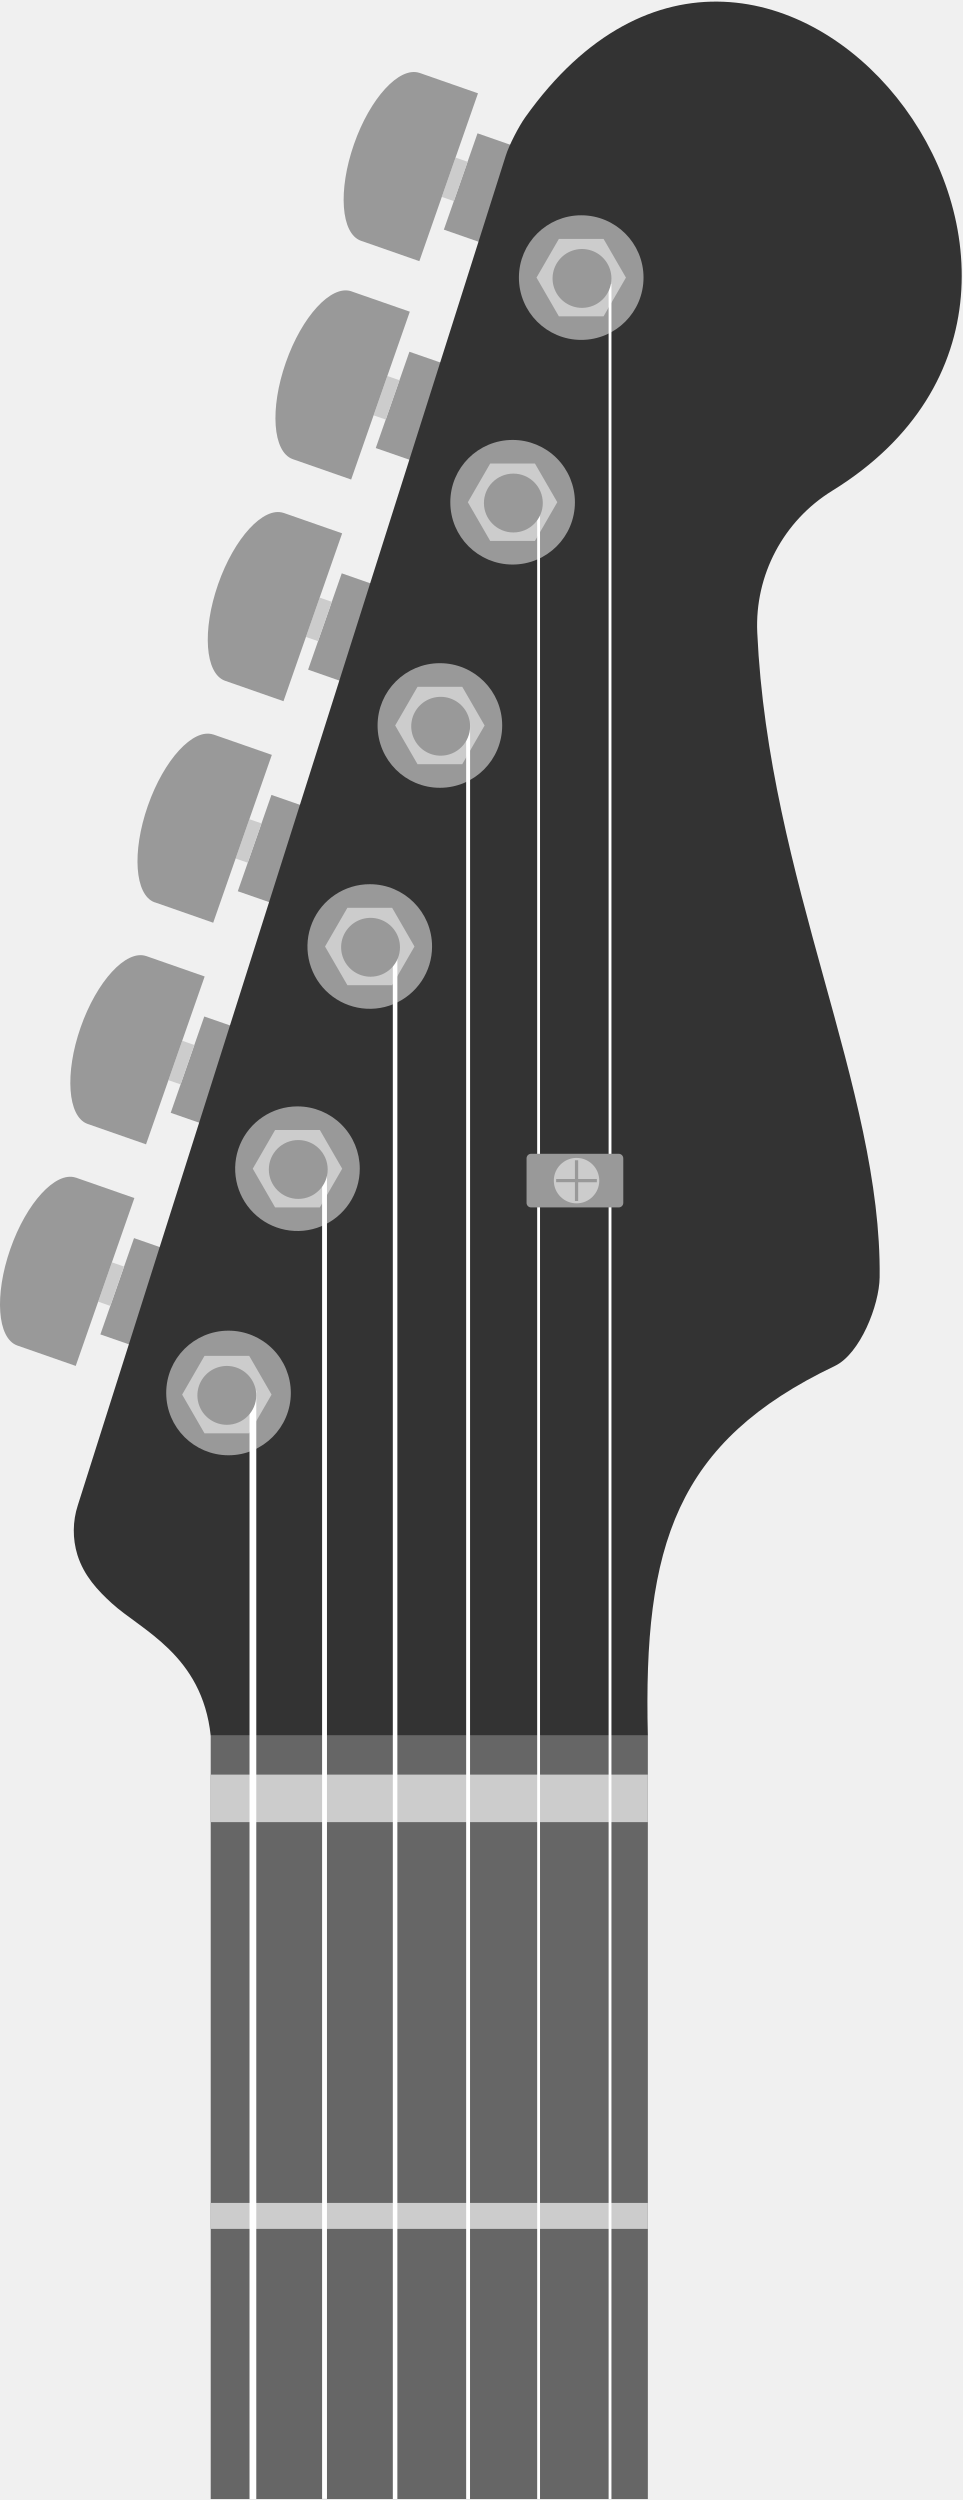
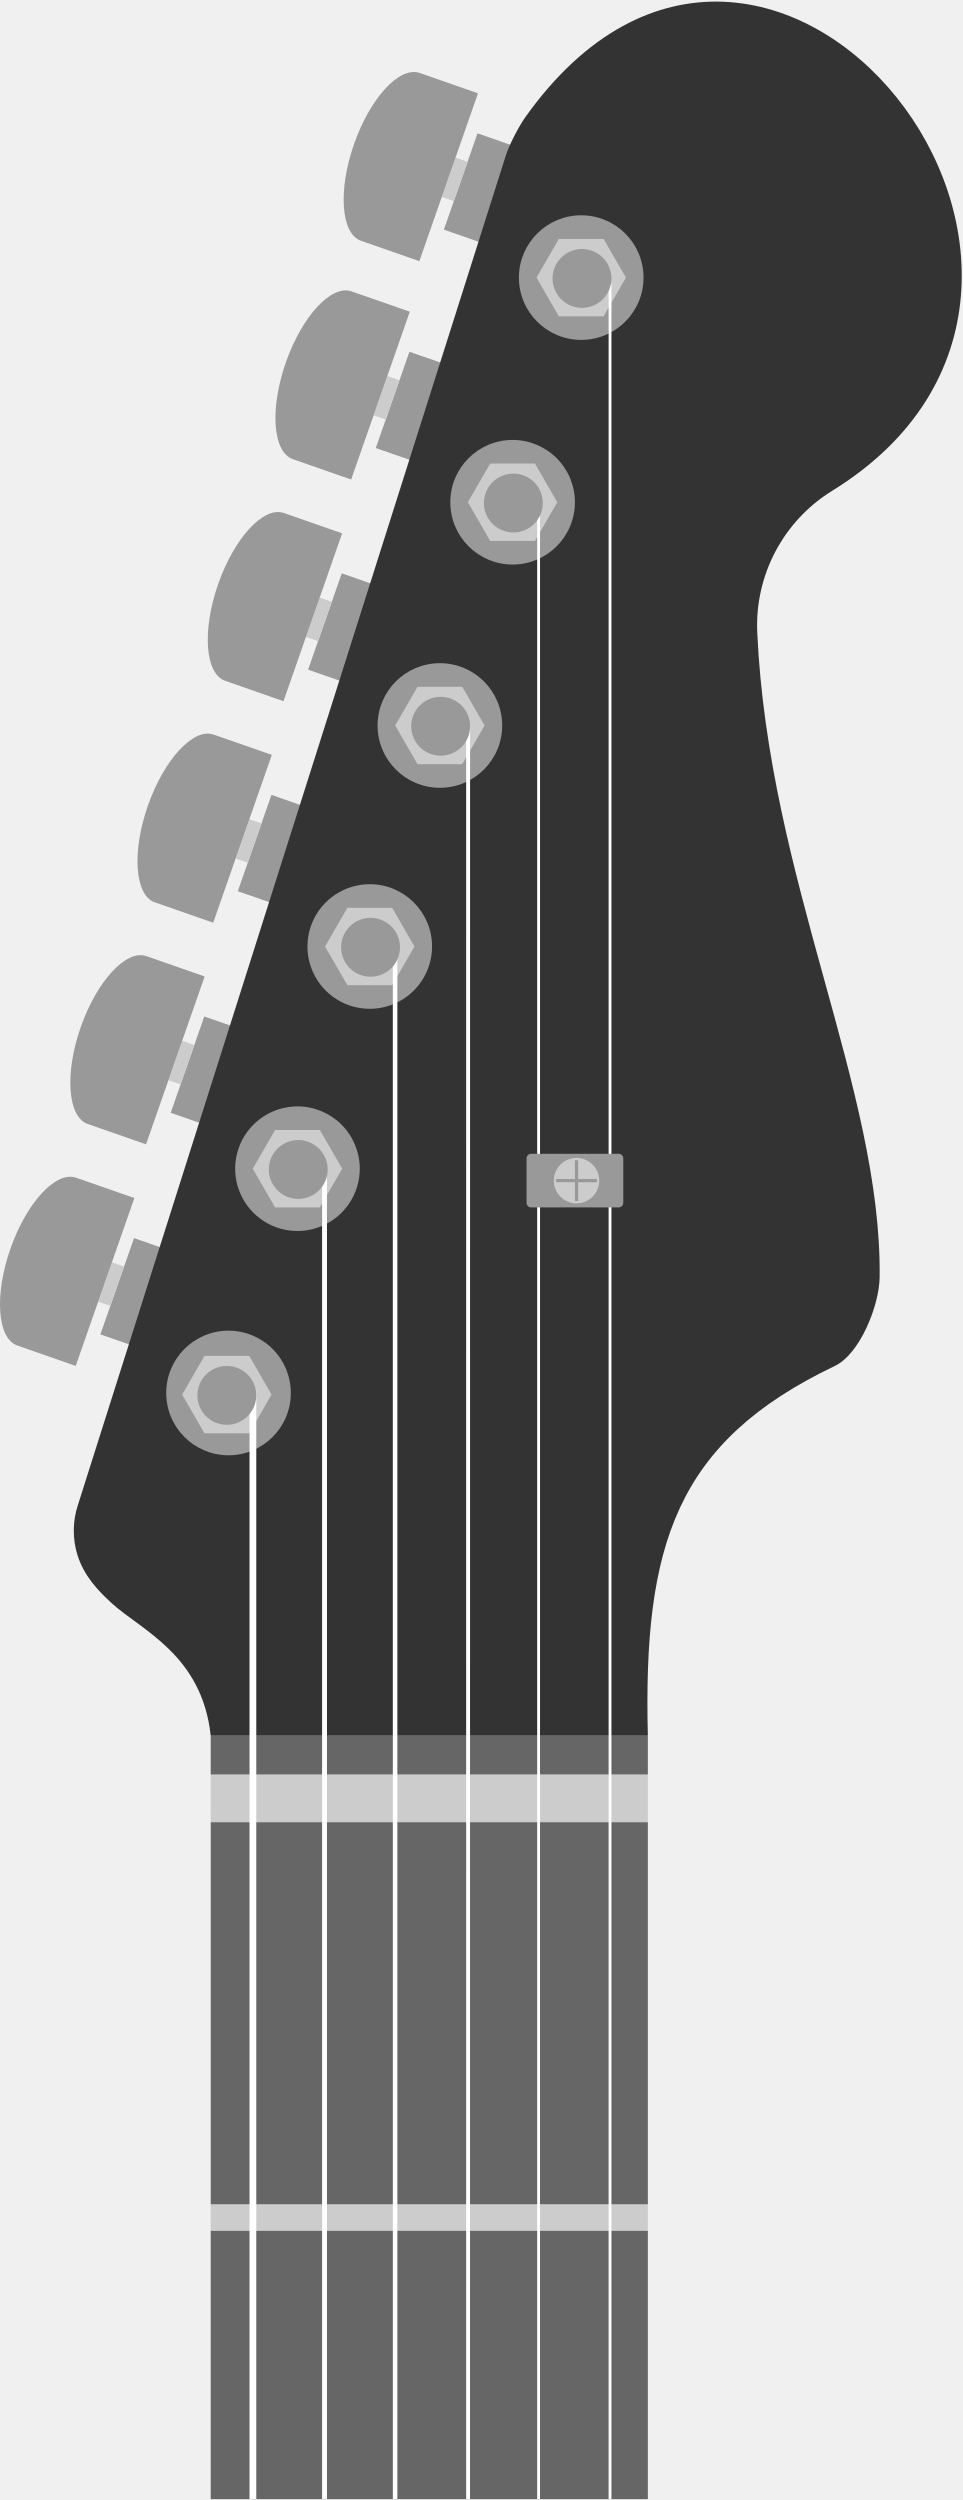
<svg xmlns="http://www.w3.org/2000/svg" width="593px" height="1540px" viewBox="0 0 593 1540" version="1.1">
  <g id="Page-1" stroke="none" stroke-width="1" fill="none" fill-rule="evenodd">
    <g id="GuitarHeadstock" fill-rule="nonzero">
-       <polygon id="_Guitar_Fretboard" fill="#666666" points="399.08 1069.22 399.08 1539.42 129.8 1539.42 129.8 1069.22" />
-       <polygon id="_Guitar_Fret" fill="#CCCCCC" points="399.08 1357 399.08 1373 129.8 1373 129.8 1357" />
-       <polygon id="_Guitar_Nut" fill="#CCCCCC" points="399.08 1093.16 399.08 1122.43 129.8 1122.43 129.8 1093.16" />
+       <path d="M399.08,1358 L129.81,1358 L129.81,1122.43 L399.08,1122.43 L399.08,1358 Z M399.08,1374 L129.8,1374 L129.8,1539.47 L399.08,1539.47 L399.08,1374 Z M399.08,1069.28 L129.8,1069.28 L129.8,1093.22 L399.08,1093.22 L399.08,1069.28 Z" id="_Guitar_Fretboard" fill="#666666" />
+       <path d="M399.08,1358 L399.08,1374 L129.8,1374 L129.8,1358 M129.8,1122.45 L399.08,1122.45 L399.08,1093.18 L129.81,1093.18 L129.8,1122.45 Z" id="_Guitar_Frets" fill="#CCCCCC" />
      <path d="M105.56,770.7 L84.83,830 L61.83,822 L82.56,762.67 L105.56,770.7 Z M125.83,626.16 L105.15,685.49 L128.15,693.49 L148.88,634.16 L125.83,626.16 Z M167.21,489.67 L146.48,549 L169.48,557 L190.21,497.67 L167.21,489.67 Z M210.52,353.17 L189.79,412.51 L212.79,420.56 L233.52,361.22 L210.52,353.17 Z M252.2,216.68 L231.47,276 L254.47,284 L275.2,224.67 L252.2,216.68 Z M294.15,82.12 L273.42,141.46 L301.29,151.19 L322.02,91.86 L294.15,82.12 Z" id="_RearTuners_Base" fill="#999999" />
      <path d="M112.24,641.1 L119.7,643.71 L111.23,668 L103.77,665.39 L112.24,641.1 Z M145.15,528.85 L152.6,531.45 L161.07,507.21 L153.61,504.61 L145.15,528.85 Z M188.45,392.36 L195.91,394.96 L204.38,370.72 L196.92,368.12 L188.45,392.36 Z M230.15,255.86 L237.61,258.47 L246.08,234.23 L238.62,231.62 L230.15,255.86 Z M272.15,121.3 L279.6,123.91 L288.07,99.67 L280.62,97.06 L272.15,121.3 Z M68.94,777.59 L76.4,780.2 L67.93,804.44 L60.47,801.83 L68.94,777.59 Z" id="_RearTuners_Stem" fill="#CCCCCC" />
      <path d="M46.68,725.4 L82.77,738 L46.64,841.41 L10.71,828.86 L10.71,828.86 L10.55,828.8 L10.55,828.8 C-1.68,824.31 -3.56,797.8 6.37,769.35 C16.3,740.9 34.3,721.35 46.66,725.42 L46.68,725.4 Z M89.98,588.92 C77.61,584.83 59.62,604.42 49.68,632.84 C39.74,661.26 41.68,687.84 53.86,692.3 L53.86,692.3 L54.02,692.36 L54.02,692.36 L89.95,704.91 L126.07,601.51 L89.98,588.9 L89.98,588.92 Z M131.36,452.42 L167.45,465 L131.33,568.4 L95.4,555.84 L95.4,555.84 L95.24,555.84 L95.24,555.84 C83.02,551.34 81.13,524.84 91.07,496.38 C101.01,467.92 118.99,448.38 131.36,452.46 L131.36,452.42 Z M174.67,315.93 L210.76,328.54 L174.63,431.94 L138.7,419.38 L138.7,419.38 L138.54,419.33 L138.54,419.33 C126.31,414.83 124.43,388.33 134.36,359.87 C144.29,331.41 162.29,311.87 174.65,315.95 L174.67,315.93 Z M216.35,179.43 L252.44,192 L216.31,295.4 L180.38,282.85 L180.38,282.85 L180.22,282.79 L180.22,282.79 C168,278.3 166.12,251.79 176.05,223.34 C185.98,194.89 203.98,175.34 216.34,179.41 L216.35,179.43 Z M258.35,44.87 L294.44,57.48 L258.32,160.88 L222.39,148.33 L222.39,148.33 L222.23,148.27 L222.23,148.27 C210.01,143.78 208.13,117.27 218.06,88.82 C227.99,60.37 245.99,40.82 258.35,44.89 L258.35,44.87 Z" id="_RearTuners_Key" fill="#999999" />
      <path d="M47.69,957.85 C44.62,947.85 44.71,937.146 47.95,927.2 L311.52,96 C313.52,89.48 319.65,77.72 323.57,72.22 C473.65,-138.88 720.49,174.09 512.65,302.31 C482.554,320.882 464.88,354.301 466.47,389.63 C473.42,541.93 543.26,670.97 541.86,786.81 C541.65,804.03 529.81,834.01 514.26,841.43 C416.34,888.18 396.15,951.72 399.08,1069.22 L129.8,1069.22 C124.52,1019.34 86.8,1004.05 68.88,987.63 C60.15,979.67 51.75,970.7 47.69,957.85 Z" id="_Guitar_Headstock" fill="#333333" />
      <path d="M396.41,171 C396.41,192.197 379.227,209.38 358.03,209.38 C336.833,209.38 319.65,192.197 319.65,171 C319.65,149.803 336.833,132.62 358.03,132.62 C379.227,132.62 396.41,149.803 396.41,171 L396.41,171 Z M315.75,271 C294.555,271.011 277.381,288.201 277.39,309.397 C277.399,330.592 294.588,347.767 315.783,347.76 C336.979,347.753 354.156,330.565 354.15,309.37 C354.15,299.188 350.103,289.424 342.901,282.228 C335.699,275.031 325.932,270.992 315.75,271 Z M270.97,408.52 C249.773,408.52 232.59,425.703 232.59,446.9 C232.59,468.097 249.773,485.28 270.97,485.28 C292.167,485.28 309.35,468.097 309.35,446.9 C309.35,425.703 292.167,408.52 270.97,408.52 L270.97,408.52 Z M227.78,544.67 C212.256,544.666 198.258,554.014 192.314,568.356 C186.371,582.697 189.652,599.207 200.628,610.185 C211.604,621.164 228.112,624.449 242.455,618.509 C256.798,612.57 266.15,598.574 266.15,583.05 C266.15,561.857 248.973,544.676 227.78,544.67 L227.78,544.67 Z M183.24,681.54 C167.717,681.54 153.722,690.891 147.782,705.233 C141.841,719.574 145.125,736.082 156.101,747.059 C167.078,758.035 183.586,761.319 197.927,755.378 C212.269,749.438 221.62,735.443 221.62,719.92 C221.623,709.74 217.58,699.977 210.382,692.778 C203.183,685.58 193.42,681.537 183.24,681.54 L183.24,681.54 Z M140.74,819.69 C119.547,819.707 102.379,836.897 102.39,858.09 C102.401,879.283 119.587,896.456 140.78,896.45 C161.973,896.444 179.15,879.263 179.15,858.07 C179.15,847.886 175.102,838.119 167.898,830.921 C160.694,823.722 150.924,819.682 140.74,819.69 L140.74,819.69 Z" id="_FrontTuners_Base" fill="#999999" />
      <path d="M371.8,147.18 L344.26,147.18 L330.49,171 L344.26,194.85 L371.8,194.85 L385.58,171 L371.8,147.18 Z M329.52,285.52 L301.97,285.52 L288.2,309.37 L301.97,333.23 L329.52,333.23 L343.29,309.37 L329.52,285.52 Z M284.74,423.05 L257.2,423.05 L243.43,446.9 L257.2,470.75 L284.74,470.75 L298.52,446.9 L284.74,423.05 Z M241.55,559.19 L214,559.19 L200.23,583.05 L214,606.9 L241.55,606.9 L255.32,583.05 L241.55,559.19 Z M197.02,696.06 L169.47,696.06 L155.7,719.92 L169.47,743.77 L197.02,743.77 L210.79,719.92 L197.02,696.06 Z M153.52,835.22 L125.97,835.22 L112.2,859.07 L125.97,882.93 L153.52,882.93 L167.29,859.07 L153.52,835.22 Z" id="_FrontTuners_Bolt" fill="#CCCCCC" />
      <path d="M376.65,174.88 L376.65,1539.42 L374.91,1539.42 L374.91,174.88 L376.65,174.88 Z M332.65,308.88 L330.9,308.88 L330.9,1539.42 L332.65,1539.42 L332.65,308.88 Z M289.57,445.88 L287.15,445.88 L287.15,1539.42 L289.53,1539.42 L289.57,445.88 Z M244.77,579.39 L241.98,579.39 L241.98,1539.39 L244.77,1539.39 L244.77,579.39 Z M201.41,718.39 L198.41,718.39 L198.41,1539.33 L201.41,1539.33 L201.41,718.39 Z M157.87,856.66 L153.71,856.66 L153.71,1539.42 L157.87,1539.42 L157.87,856.66 Z" id="_Guitar_Strings" fill="#FFFFFF" />
      <path d="M381.15,743.77 L327.15,743.77 C325.609,743.77 324.36,742.521 324.36,740.98 L324.36,713.53 C324.36,711.989 325.609,710.74 327.15,710.74 L381.15,710.74 C382.691,710.74 383.94,711.989 383.94,713.53 L383.94,741 C383.929,742.533 382.683,743.77 381.15,743.77 L381.15,743.77 Z" id="_StringTree_Base" fill="#999999" />
      <path d="M355.15,713.27 C347.418,713.27 341.15,719.538 341.15,727.27 C341.15,735.002 347.418,741.27 355.15,741.27 C362.882,741.27 369.15,735.002 369.15,727.27 C369.15,719.538 362.882,713.27 355.15,713.27 Z M356.15,728.27 L356.15,739.8 L354.15,739.8 L354.15,728.25 L342.58,728.25 L342.58,726.25 L354.15,726.25 L354.15,714.73 L356.15,714.73 L356.15,726.26 L367.67,726.26 L367.67,728.26 L356.15,728.27 Z" id="_StringTree_Bolt" fill="#CCCCCC" />
      <path d="M358.52,189.65 C351.186,189.654 344.572,185.239 341.763,178.465 C338.954,171.691 340.502,163.891 345.687,158.704 C350.871,153.516 358.67,151.964 365.446,154.769 C372.222,157.575 376.64,164.186 376.64,171.52 C376.64,181.529 368.529,189.644 358.52,189.65 L358.52,189.65 Z M316.23,328 C306.217,328 298.1,319.883 298.1,309.87 C298.1,299.857 306.217,291.74 316.23,291.74 C326.243,291.74 334.36,299.857 334.36,309.87 C334.36,319.883 326.243,328 316.23,328 Z M271.46,465.51 C264.125,465.514 257.511,461.098 254.702,454.323 C251.893,447.547 253.444,439.747 258.63,434.56 C263.817,429.374 271.617,427.823 278.393,430.632 C285.168,433.441 289.584,440.055 289.58,447.39 C289.574,457.395 281.465,465.504 271.46,465.51 L271.46,465.51 Z M228.26,601.66 C220.926,601.66 214.315,597.242 211.509,590.466 C208.704,583.69 210.256,575.891 215.444,570.707 C220.631,565.522 228.431,563.974 235.205,566.783 C241.979,569.592 246.394,576.206 246.39,583.54 C246.39,588.347 244.48,592.958 241.079,596.356 C237.679,599.755 233.067,601.663 228.26,601.66 Z M183.73,738.53 C173.717,738.53 165.6,730.413 165.6,720.4 C165.6,710.387 173.717,702.27 183.73,702.27 C193.743,702.27 201.86,710.387 201.86,720.4 C201.86,730.413 193.743,738.53 183.73,738.53 Z M139.73,877.68 C132.396,877.68 125.785,873.262 122.979,866.486 C120.174,859.71 121.726,851.911 126.914,846.727 C132.101,841.542 139.901,839.994 146.675,842.803 C153.449,845.612 157.864,852.226 157.86,859.56 C157.86,869.567 149.747,877.68 139.74,877.68 L139.73,877.68 Z" id="_FrontTuners_Peg" fill="#999999" />
    </g>
  </g>
</svg>
